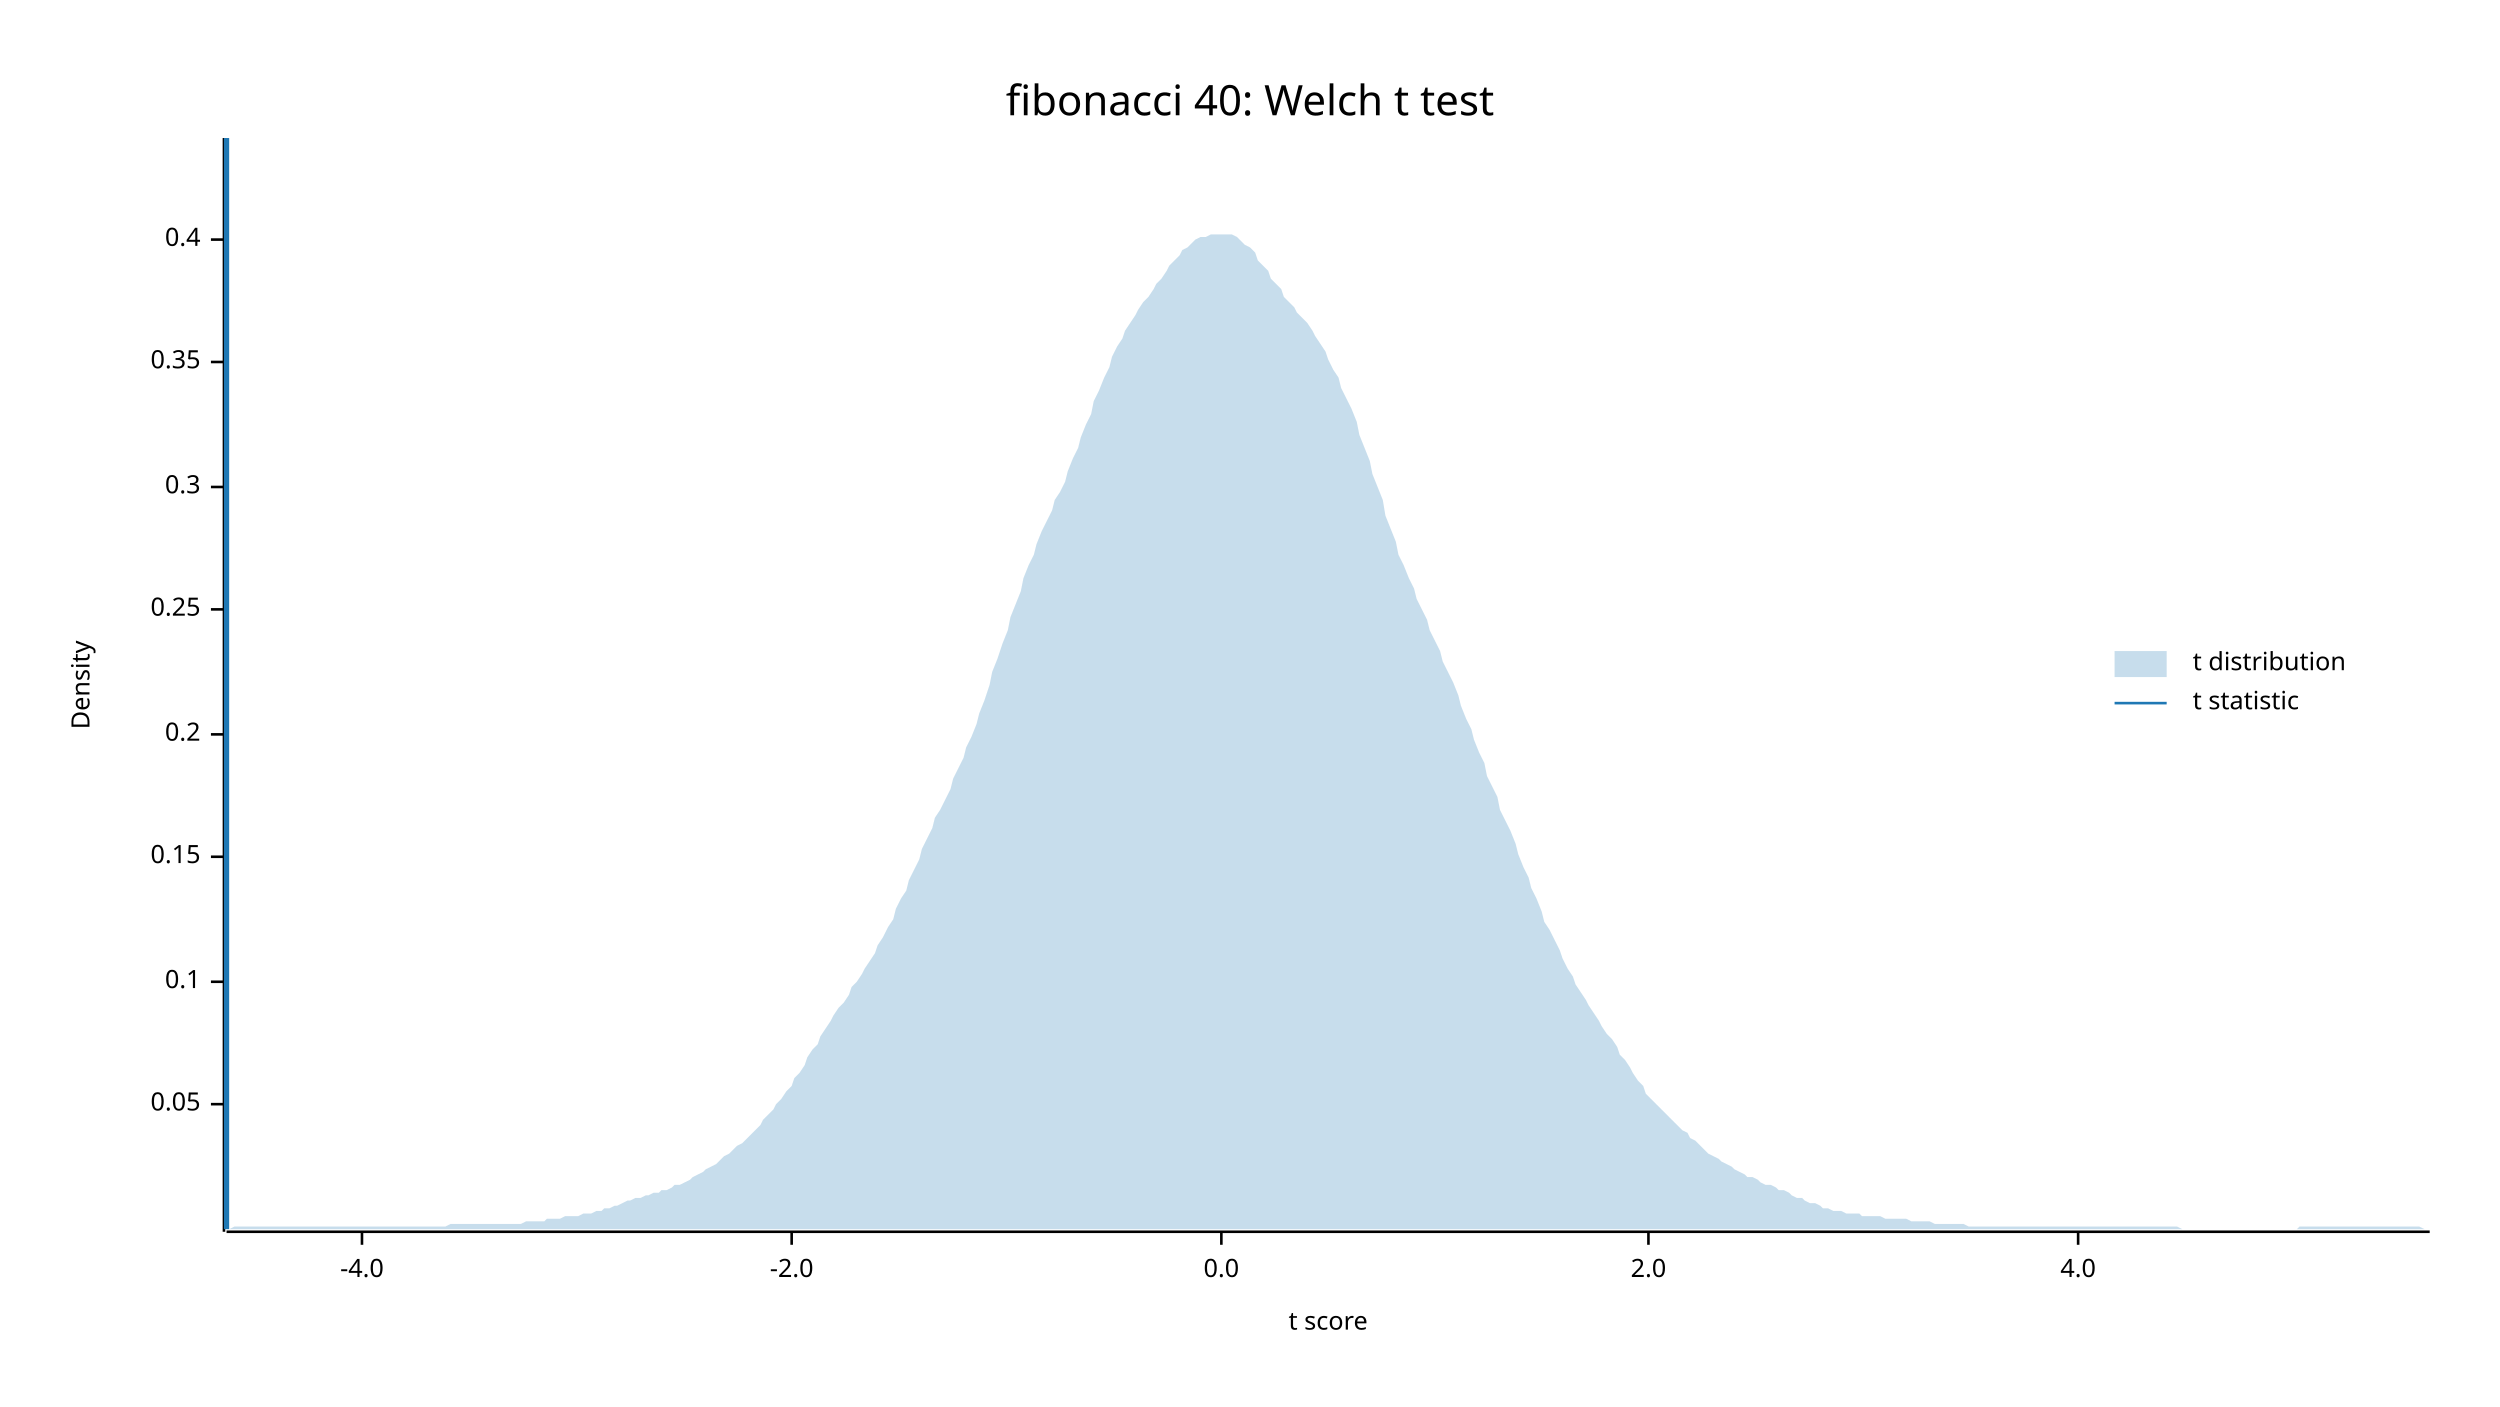
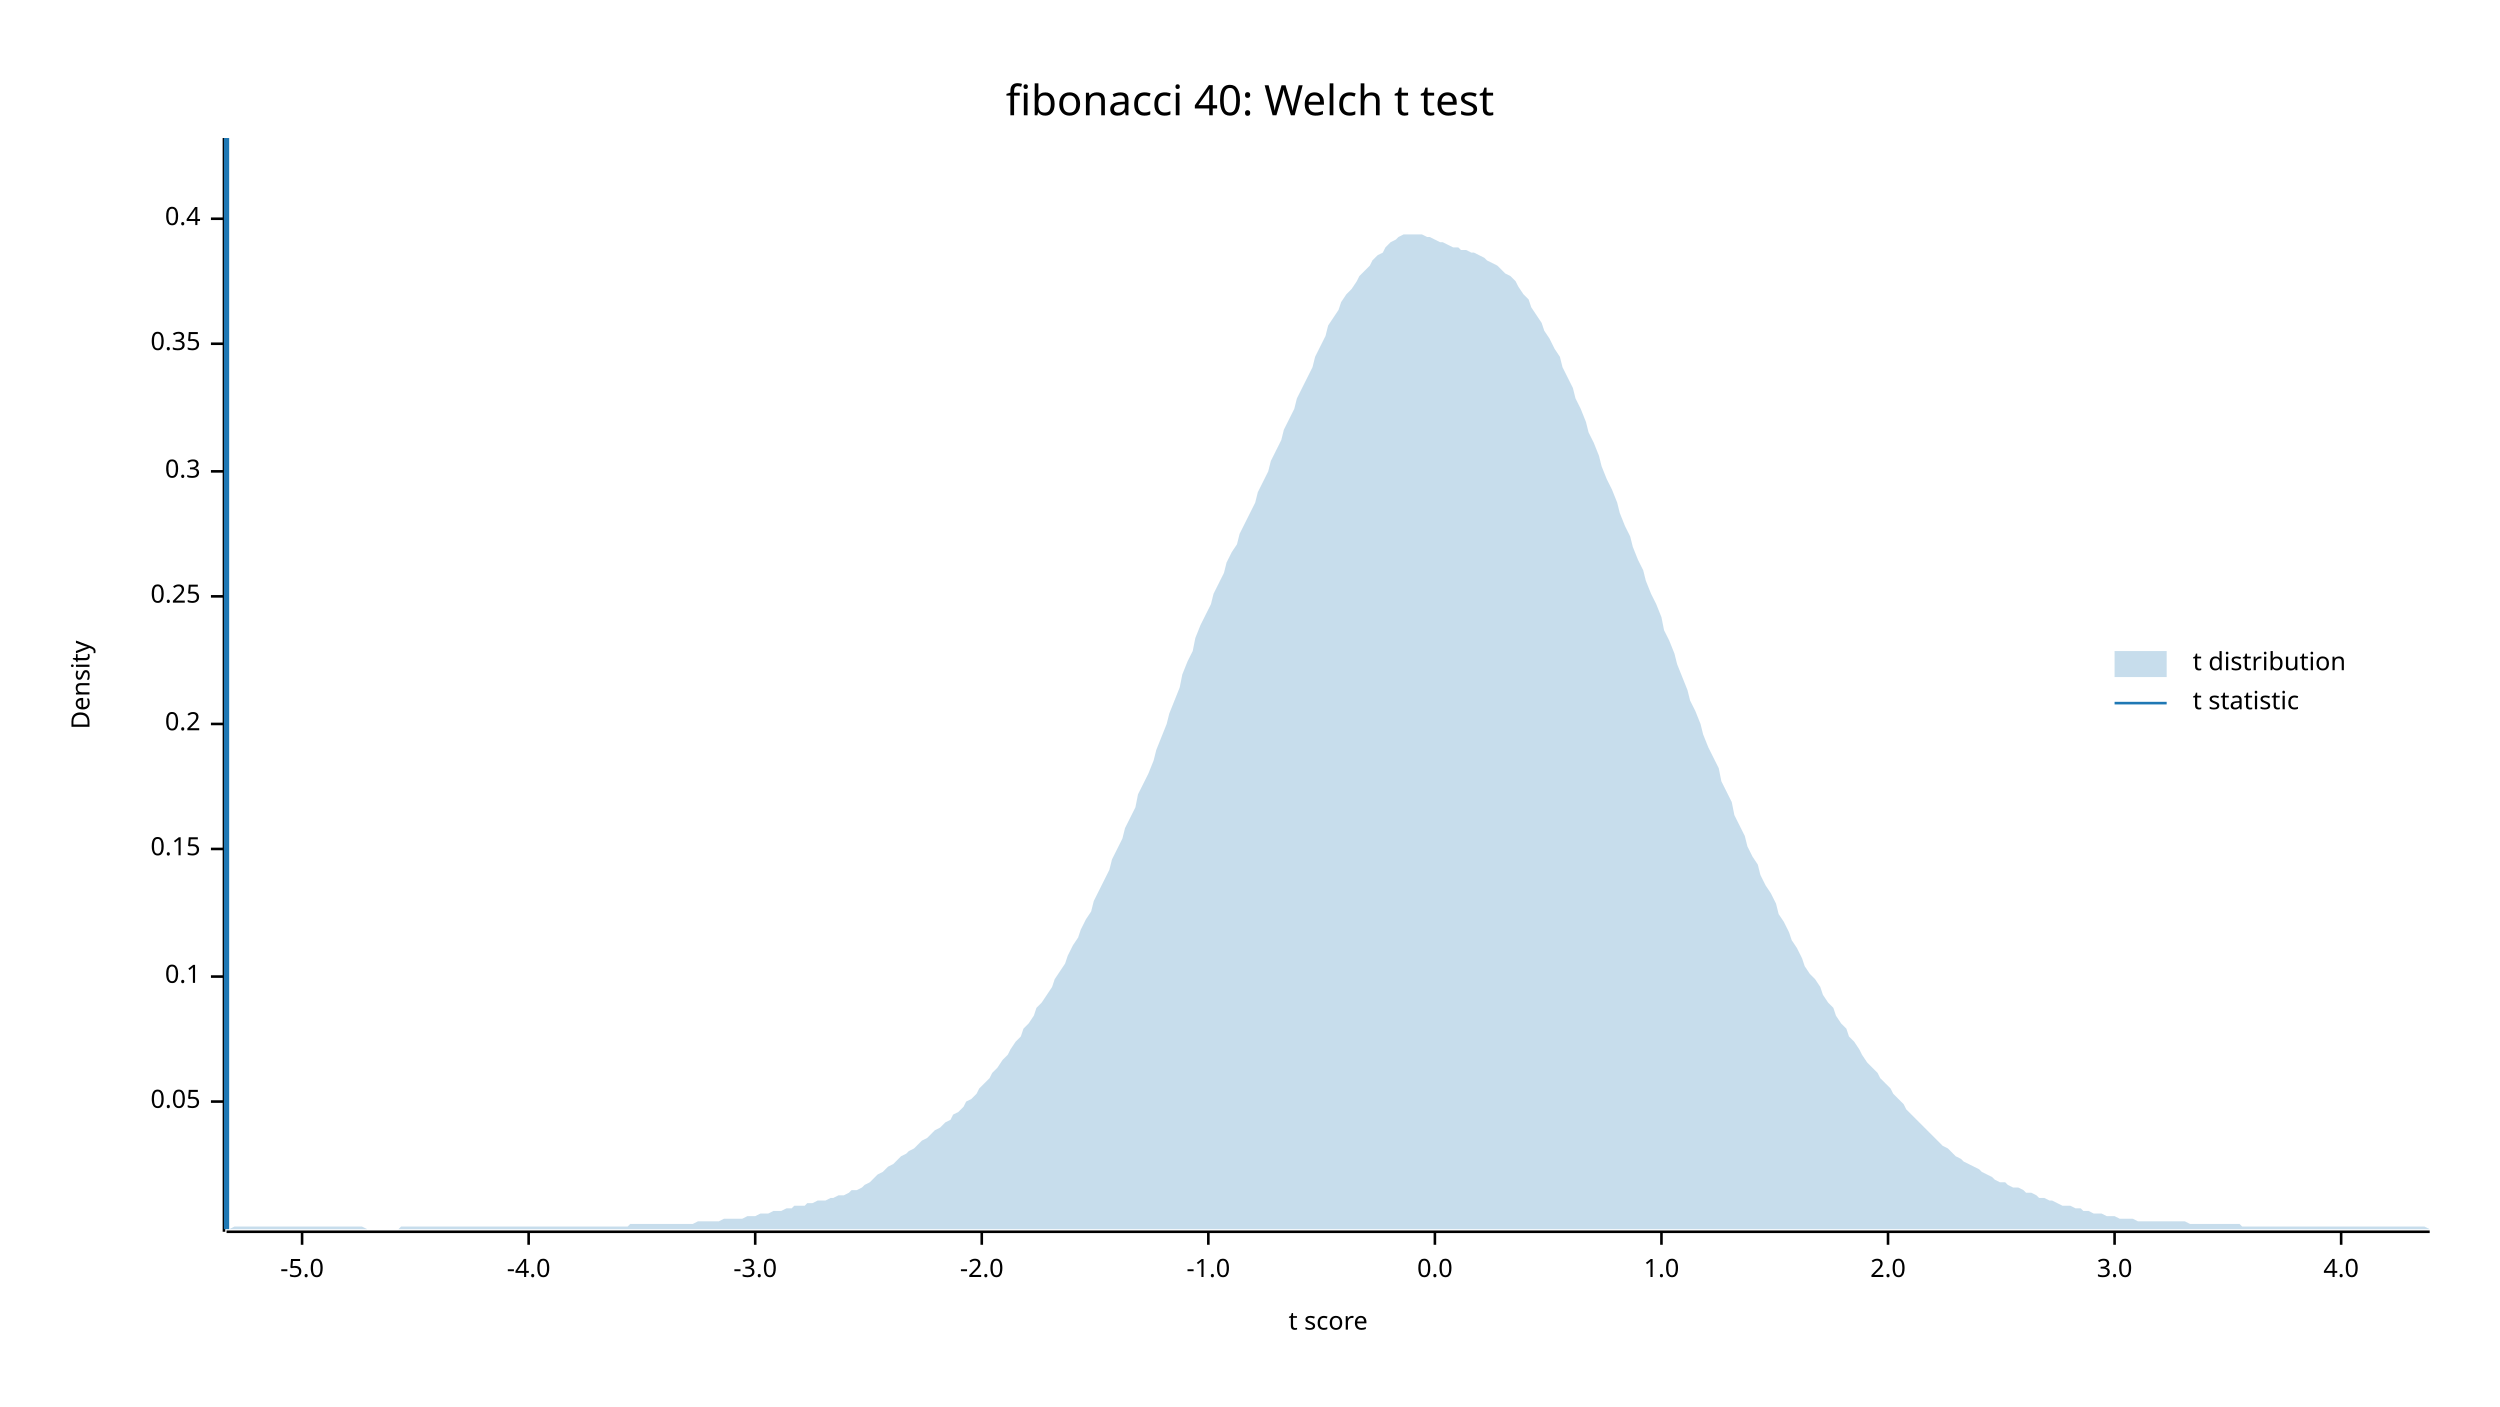
<svg xmlns="http://www.w3.org/2000/svg" width="960" height="540">
  <text x="480" y="32" dy="0.76em" text-anchor="middle" font-family="sans-serif" font-size="16.129" opacity="1" fill="#000000">
fibonacci 40: Welch t test
</text>
  <text x="27" y="263" dy="0.76em" text-anchor="middle" font-family="sans-serif" font-size="9.677" opacity="1" fill="#000000" transform="rotate(270, 27, 263)">
Density
</text>
  <text x="510" y="513" dy="-0.5ex" text-anchor="middle" font-family="sans-serif" font-size="9.677" opacity="1" fill="#000000">
t score
</text>
  <polyline fill="none" opacity="1" stroke="#000000" stroke-width="1" points="86,53 86,473 " />
-   <text x="77" y="424" dy="0.5ex" text-anchor="end" font-family="sans-serif" font-size="9.677" opacity="1" fill="#000000">
+   <text x="77" y="423" dy="0.5ex" text-anchor="end" font-family="sans-serif" font-size="9.677" opacity="1" fill="#000000">
0.05
</text>
-   <polyline fill="none" opacity="1" stroke="#000000" stroke-width="1" points="81,424 86,424 " />
-   <text x="77" y="377" dy="0.5ex" text-anchor="end" font-family="sans-serif" font-size="9.677" opacity="1" fill="#000000">
+   <polyline fill="none" opacity="1" stroke="#000000" stroke-width="1" points="81,423 86,423 " />
+   <text x="77" y="375" dy="0.5ex" text-anchor="end" font-family="sans-serif" font-size="9.677" opacity="1" fill="#000000">
0.1
</text>
-   <polyline fill="none" opacity="1" stroke="#000000" stroke-width="1" points="81,377 86,377 " />
-   <text x="77" y="329" dy="0.5ex" text-anchor="end" font-family="sans-serif" font-size="9.677" opacity="1" fill="#000000">
+   <polyline fill="none" opacity="1" stroke="#000000" stroke-width="1" points="81,375 86,375 " />
+   <text x="77" y="326" dy="0.5ex" text-anchor="end" font-family="sans-serif" font-size="9.677" opacity="1" fill="#000000">
0.15
</text>
-   <polyline fill="none" opacity="1" stroke="#000000" stroke-width="1" points="81,329 86,329 " />
-   <text x="77" y="282" dy="0.5ex" text-anchor="end" font-family="sans-serif" font-size="9.677" opacity="1" fill="#000000">
+   <polyline fill="none" opacity="1" stroke="#000000" stroke-width="1" points="81,326 86,326 " />
+   <text x="77" y="278" dy="0.5ex" text-anchor="end" font-family="sans-serif" font-size="9.677" opacity="1" fill="#000000">
0.2
</text>
-   <polyline fill="none" opacity="1" stroke="#000000" stroke-width="1" points="81,282 86,282 " />
-   <text x="77" y="234" dy="0.5ex" text-anchor="end" font-family="sans-serif" font-size="9.677" opacity="1" fill="#000000">
+   <polyline fill="none" opacity="1" stroke="#000000" stroke-width="1" points="81,278 86,278 " />
+   <text x="77" y="229" dy="0.5ex" text-anchor="end" font-family="sans-serif" font-size="9.677" opacity="1" fill="#000000">
0.25
</text>
-   <polyline fill="none" opacity="1" stroke="#000000" stroke-width="1" points="81,234 86,234 " />
-   <text x="77" y="187" dy="0.5ex" text-anchor="end" font-family="sans-serif" font-size="9.677" opacity="1" fill="#000000">
+   <polyline fill="none" opacity="1" stroke="#000000" stroke-width="1" points="81,229 86,229 " />
+   <text x="77" y="181" dy="0.5ex" text-anchor="end" font-family="sans-serif" font-size="9.677" opacity="1" fill="#000000">
0.3
</text>
-   <polyline fill="none" opacity="1" stroke="#000000" stroke-width="1" points="81,187 86,187 " />
-   <text x="77" y="139" dy="0.5ex" text-anchor="end" font-family="sans-serif" font-size="9.677" opacity="1" fill="#000000">
+   <polyline fill="none" opacity="1" stroke="#000000" stroke-width="1" points="81,181 86,181 " />
+   <text x="77" y="132" dy="0.5ex" text-anchor="end" font-family="sans-serif" font-size="9.677" opacity="1" fill="#000000">
0.35
</text>
-   <polyline fill="none" opacity="1" stroke="#000000" stroke-width="1" points="81,139 86,139 " />
-   <text x="77" y="92" dy="0.5ex" text-anchor="end" font-family="sans-serif" font-size="9.677" opacity="1" fill="#000000">
+   <polyline fill="none" opacity="1" stroke="#000000" stroke-width="1" points="81,132 86,132 " />
+   <text x="77" y="84" dy="0.5ex" text-anchor="end" font-family="sans-serif" font-size="9.677" opacity="1" fill="#000000">
0.4
</text>
-   <polyline fill="none" opacity="1" stroke="#000000" stroke-width="1" points="81,92 86,92 " />
+   <polyline fill="none" opacity="1" stroke="#000000" stroke-width="1" points="81,84 86,84 " />
  <polyline fill="none" opacity="1" stroke="#000000" stroke-width="1" points="87,473 933,473 " />
-   <text x="139" y="483" dy="0.76em" text-anchor="middle" font-family="sans-serif" font-size="9.677" opacity="1" fill="#000000">
+   <text x="116" y="483" dy="0.76em" text-anchor="middle" font-family="sans-serif" font-size="9.677" opacity="1" fill="#000000">
+ -5.0
+ </text>
+   <polyline fill="none" opacity="1" stroke="#000000" stroke-width="1" points="116,473 116,478 " />
+   <text x="203" y="483" dy="0.76em" text-anchor="middle" font-family="sans-serif" font-size="9.677" opacity="1" fill="#000000">
-4.0
</text>
-   <polyline fill="none" opacity="1" stroke="#000000" stroke-width="1" points="139,473 139,478 " />
-   <text x="304" y="483" dy="0.76em" text-anchor="middle" font-family="sans-serif" font-size="9.677" opacity="1" fill="#000000">
+   <polyline fill="none" opacity="1" stroke="#000000" stroke-width="1" points="203,473 203,478 " />
+   <text x="290" y="483" dy="0.76em" text-anchor="middle" font-family="sans-serif" font-size="9.677" opacity="1" fill="#000000">
+ -3.0
+ </text>
+   <polyline fill="none" opacity="1" stroke="#000000" stroke-width="1" points="290,473 290,478 " />
+   <text x="377" y="483" dy="0.76em" text-anchor="middle" font-family="sans-serif" font-size="9.677" opacity="1" fill="#000000">
-2.0
</text>
-   <polyline fill="none" opacity="1" stroke="#000000" stroke-width="1" points="304,473 304,478 " />
-   <text x="469" y="483" dy="0.76em" text-anchor="middle" font-family="sans-serif" font-size="9.677" opacity="1" fill="#000000">
+   <polyline fill="none" opacity="1" stroke="#000000" stroke-width="1" points="377,473 377,478 " />
+   <text x="464" y="483" dy="0.76em" text-anchor="middle" font-family="sans-serif" font-size="9.677" opacity="1" fill="#000000">
+ -1.0
+ </text>
+   <polyline fill="none" opacity="1" stroke="#000000" stroke-width="1" points="464,473 464,478 " />
+   <text x="551" y="483" dy="0.76em" text-anchor="middle" font-family="sans-serif" font-size="9.677" opacity="1" fill="#000000">
0.0
</text>
-   <polyline fill="none" opacity="1" stroke="#000000" stroke-width="1" points="469,473 469,478 " />
-   <text x="633" y="483" dy="0.76em" text-anchor="middle" font-family="sans-serif" font-size="9.677" opacity="1" fill="#000000">
+   <polyline fill="none" opacity="1" stroke="#000000" stroke-width="1" points="551,473 551,478 " />
+   <text x="638" y="483" dy="0.76em" text-anchor="middle" font-family="sans-serif" font-size="9.677" opacity="1" fill="#000000">
+ 1.0
+ </text>
+   <polyline fill="none" opacity="1" stroke="#000000" stroke-width="1" points="638,473 638,478 " />
+   <text x="725" y="483" dy="0.76em" text-anchor="middle" font-family="sans-serif" font-size="9.677" opacity="1" fill="#000000">
2.0
</text>
-   <polyline fill="none" opacity="1" stroke="#000000" stroke-width="1" points="633,473 633,478 " />
-   <text x="798" y="483" dy="0.76em" text-anchor="middle" font-family="sans-serif" font-size="9.677" opacity="1" fill="#000000">
+   <polyline fill="none" opacity="1" stroke="#000000" stroke-width="1" points="725,473 725,478 " />
+   <text x="812" y="483" dy="0.76em" text-anchor="middle" font-family="sans-serif" font-size="9.677" opacity="1" fill="#000000">
+ 3.0
+ </text>
+   <polyline fill="none" opacity="1" stroke="#000000" stroke-width="1" points="812,473 812,478 " />
+   <text x="899" y="483" dy="0.76em" text-anchor="middle" font-family="sans-serif" font-size="9.677" opacity="1" fill="#000000">
4.0
</text>
-   <polyline fill="none" opacity="1" stroke="#000000" stroke-width="1" points="798,473 798,478 " />
-   <polygon opacity="0.25" fill="#1F78B4" points="87,472 88,472 90,471 92,471 93,471 95,471 97,471 98,471 100,471 102,471 103,471 105,471 107,471 109,471 110,471 112,471 114,471 115,471 117,471 119,471 120,471 122,471 124,471 125,471 127,471 129,471 131,471 132,471 134,471 136,471 137,471 139,471 141,471 142,471 144,471 146,471 148,471 149,471 151,471 153,471 154,471 156,471 158,471 159,471 161,471 163,471 164,471 166,471 168,471 170,471 171,471 173,470 175,470 176,470 178,470 180,470 181,470 183,470 185,470 187,470 188,470 190,470 192,470 193,470 195,470 197,470 198,470 200,470 202,469 203,469 205,469 207,469 209,469 210,468 212,468 214,468 215,468 217,467 219,467 220,467 222,467 224,466 226,466 227,466 229,465 231,465 232,464 234,464 236,463 237,463 239,462 241,461 242,461 244,460 246,460 248,459 249,459 251,458 253,458 254,457 256,457 258,456 259,455 261,455 263,454 265,453 266,452 268,451 270,450 271,449 273,448 275,447 276,446 278,444 280,443 281,442 283,440 285,439 287,437 288,436 290,434 292,432 293,430 295,428 297,426 298,424 300,422 302,419 304,417 305,414 307,412 309,409 310,406 312,403 314,401 315,398 317,395 319,392 320,390 322,387 324,385 326,382 327,379 329,377 331,374 332,372 334,369 336,366 337,363 339,360 341,356 343,353 344,349 346,345 348,342 349,338 351,334 353,330 354,326 356,322 358,318 359,314 361,311 363,307 365,303 366,299 368,295 370,291 371,287 373,283 375,278 376,274 378,269 380,263 381,258 383,253 385,247 387,242 388,237 390,232 392,227 393,222 395,217 397,213 398,209 400,204 402,200 404,196 405,192 407,189 409,185 410,181 412,176 414,172 415,168 417,163 419,159 420,154 422,150 424,145 426,141 427,137 429,133 431,130 432,127 434,124 436,121 437,119 439,116 441,114 443,111 444,109 446,107 448,104 449,102 451,100 453,98 454,96 456,95 458,93 459,92 461,91 463,91 465,90 466,90 468,90 470,90 471,90 473,90 475,91 476,92 478,94 480,95 482,97 483,100 485,102 487,104 488,107 490,109 492,111 493,114 495,116 497,118 498,120 500,122 502,124 504,127 505,129 507,132 509,135 510,138 512,142 514,145 515,149 517,153 519,157 521,162 522,167 524,172 526,177 527,182 529,187 531,192 532,198 534,203 536,208 537,213 539,217 541,222 543,226 544,230 546,234 548,238 549,242 551,246 553,250 554,254 556,258 558,262 560,267 561,271 563,276 565,280 566,284 568,289 570,293 571,298 573,302 575,306 576,311 578,315 580,319 582,324 583,328 585,333 587,337 588,341 590,345 592,350 593,354 595,357 597,361 599,365 600,368 602,372 604,375 605,378 607,381 609,384 610,386 612,389 614,392 615,394 617,397 619,399 621,402 622,405 624,407 626,410 627,412 629,415 631,417 632,420 634,422 636,424 638,426 639,427 641,429 643,431 644,432 646,434 648,435 649,437 651,438 653,440 654,441 656,443 658,444 660,445 661,446 663,447 665,448 666,449 668,450 670,451 671,452 673,452 675,453 676,454 678,455 680,455 682,456 683,457 685,457 687,458 688,459 690,460 692,460 693,461 695,462 697,462 699,463 700,464 702,464 704,465 705,465 707,465 709,466 710,466 712,466 714,466 715,467 717,467 719,467 721,467 722,467 724,468 726,468 727,468 729,468 731,468 732,468 734,469 736,469 738,469 739,469 741,469 743,470 744,470 746,470 748,470 749,470 751,470 753,470 754,470 756,471 758,471 760,471 761,471 763,471 765,471 766,471 768,471 770,471 771,471 773,471 775,471 777,471 778,471 780,471 782,471 783,471 785,471 787,471 788,471 790,471 792,471 793,471 795,471 797,471 799,471 800,471 802,471 804,471 805,471 807,471 809,471 810,471 812,471 814,471 816,471 817,471 819,471 821,471 822,471 824,471 826,471 827,471 829,471 831,471 832,471 834,471 836,471 838,472 839,472 841,472 843,472 844,472 846,472 848,472 849,472 851,472 853,472 855,472 856,472 858,472 860,472 861,472 863,472 865,472 866,472 868,472 870,472 871,472 873,472 875,472 877,472 878,472 880,472 882,472 883,471 885,471 887,471 888,471 890,471 892,471 894,471 895,471 897,471 899,471 900,471 902,471 904,471 905,471 907,471 909,471 910,471 912,471 914,471 916,471 917,471 919,471 921,471 922,471 924,471 926,471 927,471 929,471 931,472 933,472 933,472 87,472 " />
+   <polyline fill="none" opacity="1" stroke="#000000" stroke-width="1" points="899,473 899,478 " />
+   <polygon opacity="0.25" fill="#1F78B4" points="87,472 88,472 90,471 92,471 93,471 95,471 97,471 98,471 100,471 102,471 103,471 105,471 107,471 109,471 110,471 112,471 114,471 115,471 117,471 119,471 120,471 122,471 124,471 125,471 127,471 129,471 131,471 132,471 134,471 136,471 137,471 139,471 141,472 142,472 144,472 146,472 148,472 149,472 151,472 153,472 154,471 156,471 158,471 159,471 161,471 163,471 164,471 166,471 168,471 170,471 171,471 173,471 175,471 176,471 178,471 180,471 181,471 183,471 185,471 187,471 188,471 190,471 192,471 193,471 195,471 197,471 198,471 200,471 202,471 203,471 205,471 207,471 209,471 210,471 212,471 214,471 215,471 217,471 219,471 220,471 222,471 224,471 226,471 227,471 229,471 231,471 232,471 234,471 236,471 237,471 239,471 241,471 242,470 244,470 246,470 248,470 249,470 251,470 253,470 254,470 256,470 258,470 259,470 261,470 263,470 265,470 266,470 268,469 270,469 271,469 273,469 275,469 276,469 278,468 280,468 281,468 283,468 285,468 287,467 288,467 290,467 292,466 293,466 295,466 297,465 298,465 300,465 302,464 304,464 305,463 307,463 309,463 310,462 312,462 314,461 315,461 317,461 319,460 320,460 322,459 324,459 326,458 327,457 329,457 331,456 332,455 334,454 336,452 337,451 339,450 341,448 343,447 344,446 346,444 348,443 349,442 351,441 353,439 354,438 356,437 358,435 359,434 361,433 363,431 365,430 366,428 368,427 370,425 371,423 373,422 375,420 376,418 378,416 380,414 381,412 383,410 385,407 387,405 388,403 390,400 392,398 393,395 395,393 397,390 398,387 400,385 402,382 404,379 405,376 407,373 409,370 410,367 412,363 414,360 415,357 417,353 419,350 420,346 422,342 424,338 426,334 427,330 429,326 431,322 432,318 434,314 436,310 437,305 439,301 441,297 443,292 444,288 446,283 448,278 449,274 451,269 453,264 454,259 456,254 458,250 459,245 461,240 463,236 465,232 466,228 468,224 470,220 471,216 473,212 475,209 476,205 478,201 480,197 482,193 483,189 485,185 487,181 488,177 490,173 492,169 493,165 495,161 497,157 498,153 500,149 502,145 504,141 505,137 507,133 509,129 510,125 512,122 514,119 515,116 517,113 519,111 521,108 522,106 524,104 526,102 527,100 529,98 531,97 532,95 534,93 536,92 537,91 539,90 541,90 543,90 544,90 546,90 548,91 549,91 551,92 553,93 554,93 556,94 558,95 560,95 561,96 563,96 565,97 566,97 568,98 570,99 571,100 573,101 575,102 576,103 578,105 580,106 582,108 583,110 585,113 587,115 588,118 590,121 592,124 593,127 595,130 597,134 599,137 600,141 602,145 604,149 605,153 607,157 609,162 610,166 612,170 614,175 615,179 617,184 619,188 621,193 622,197 624,202 626,206 627,210 629,215 631,219 632,223 634,228 636,232 638,237 639,242 641,246 643,251 644,255 646,260 648,265 649,269 651,273 653,278 654,282 656,287 658,291 660,295 661,300 663,304 665,308 666,313 668,317 670,321 671,325 673,329 675,332 676,336 678,340 680,343 682,347 683,351 685,354 687,358 688,361 690,364 692,368 693,371 695,374 697,376 699,379 700,382 702,385 704,387 705,390 707,393 709,395 710,398 712,400 714,403 715,405 717,408 719,410 721,412 722,414 724,416 726,418 727,420 729,422 731,424 732,426 734,428 736,430 738,432 739,433 741,435 743,437 744,438 746,440 748,441 749,442 751,444 753,445 754,446 756,447 758,448 760,449 761,450 763,451 765,452 766,453 768,454 770,454 771,455 773,456 775,456 777,457 778,458 780,458 782,459 783,460 785,460 787,461 788,461 790,462 792,463 793,463 795,463 797,464 799,464 800,465 802,465 804,466 805,466 807,466 809,467 810,467 812,467 814,468 816,468 817,468 819,468 821,469 822,469 824,469 826,469 827,469 829,469 831,469 832,469 834,469 836,469 838,469 839,469 841,470 843,470 844,470 846,470 848,470 849,470 851,470 853,470 855,470 856,470 858,470 860,470 861,471 863,471 865,471 866,471 868,471 870,471 871,471 873,471 875,471 877,471 878,471 880,471 882,471 883,471 885,471 887,471 888,471 890,471 892,471 894,471 895,471 897,471 899,471 900,471 902,471 904,471 905,471 907,471 909,471 910,471 912,471 914,471 916,471 917,471 919,471 921,471 922,471 924,471 926,471 927,471 929,471 931,471 933,472 933,472 87,472 " />
  <polyline fill="none" opacity="1" stroke="#1F78B4" stroke-width="2" points="87,472 87,53 " />
  <text x="842" y="250" dy="0.76em" text-anchor="start" font-family="sans-serif" font-size="9.677" opacity="1" fill="#000000">
t distribution
</text>
  <text x="842" y="265" dy="0.76em" text-anchor="start" font-family="sans-serif" font-size="9.677" opacity="1" fill="#000000">
t statistic
</text>
  <rect x="812" y="250" width="20" height="10" opacity="0.25" fill="#1F78B4" stroke="none" />
  <polyline fill="none" opacity="1" stroke="#1F78B4" stroke-width="1" points="812,270 832,270 " />
</svg>
